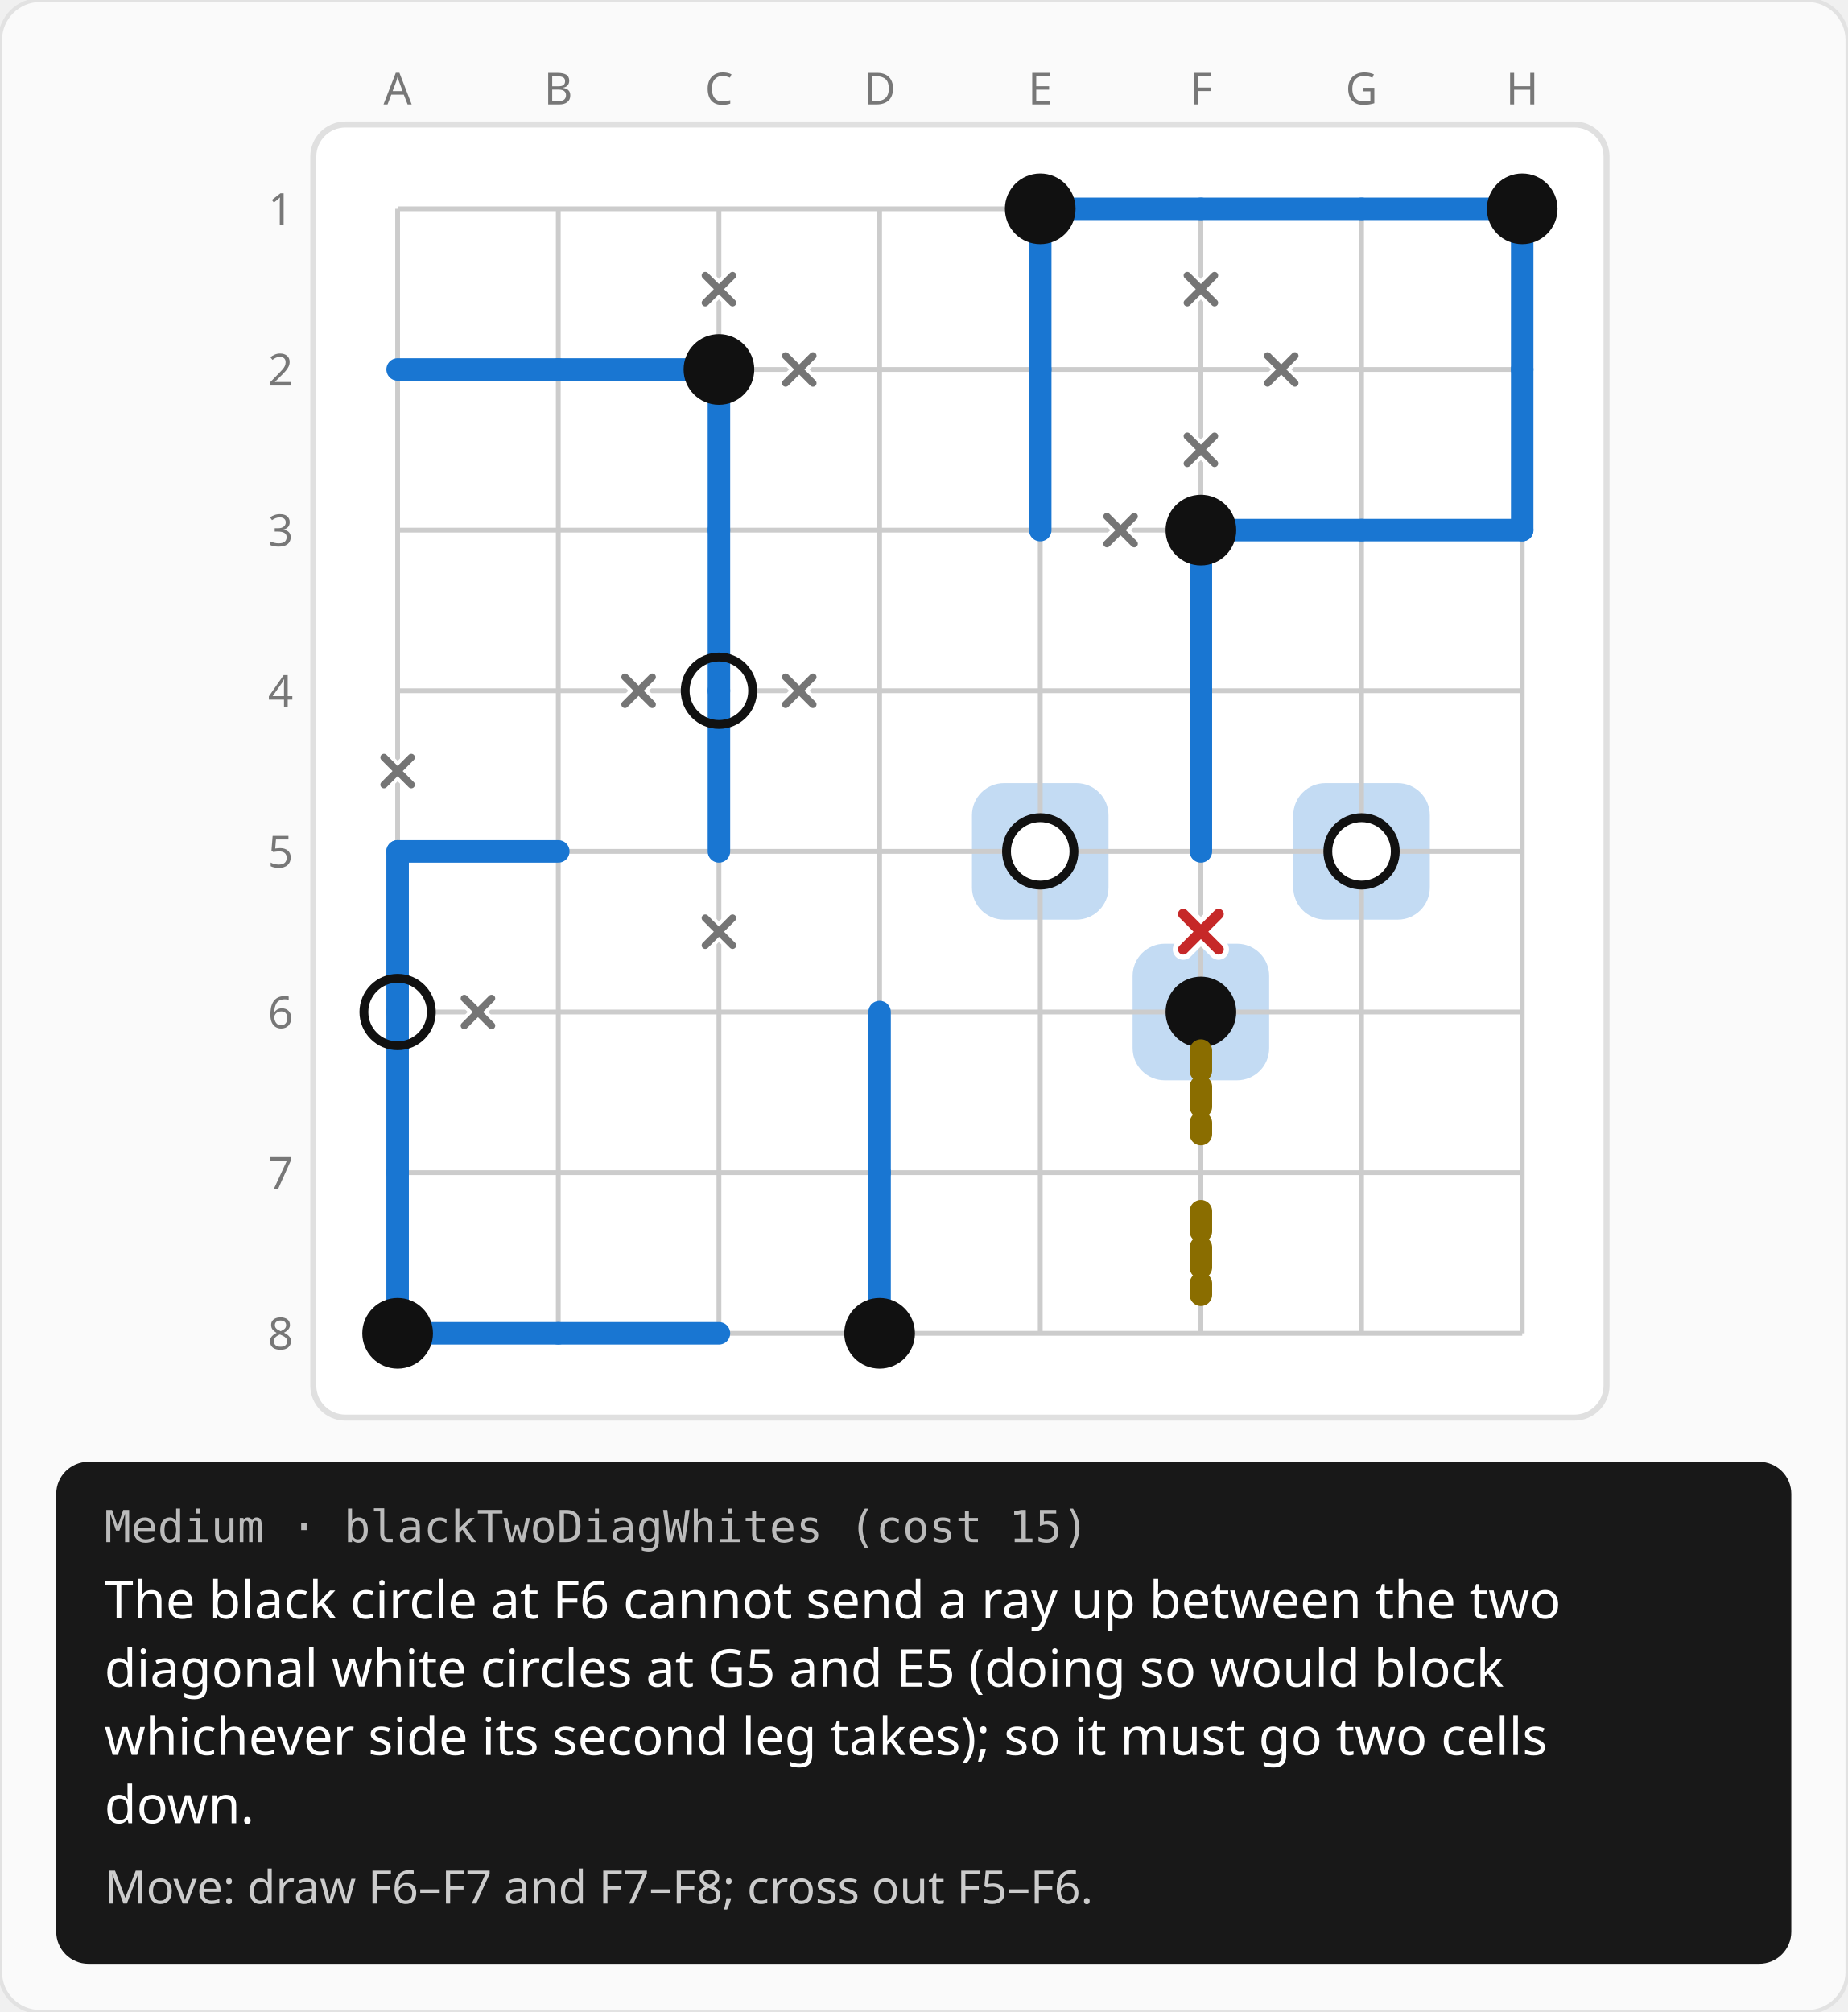
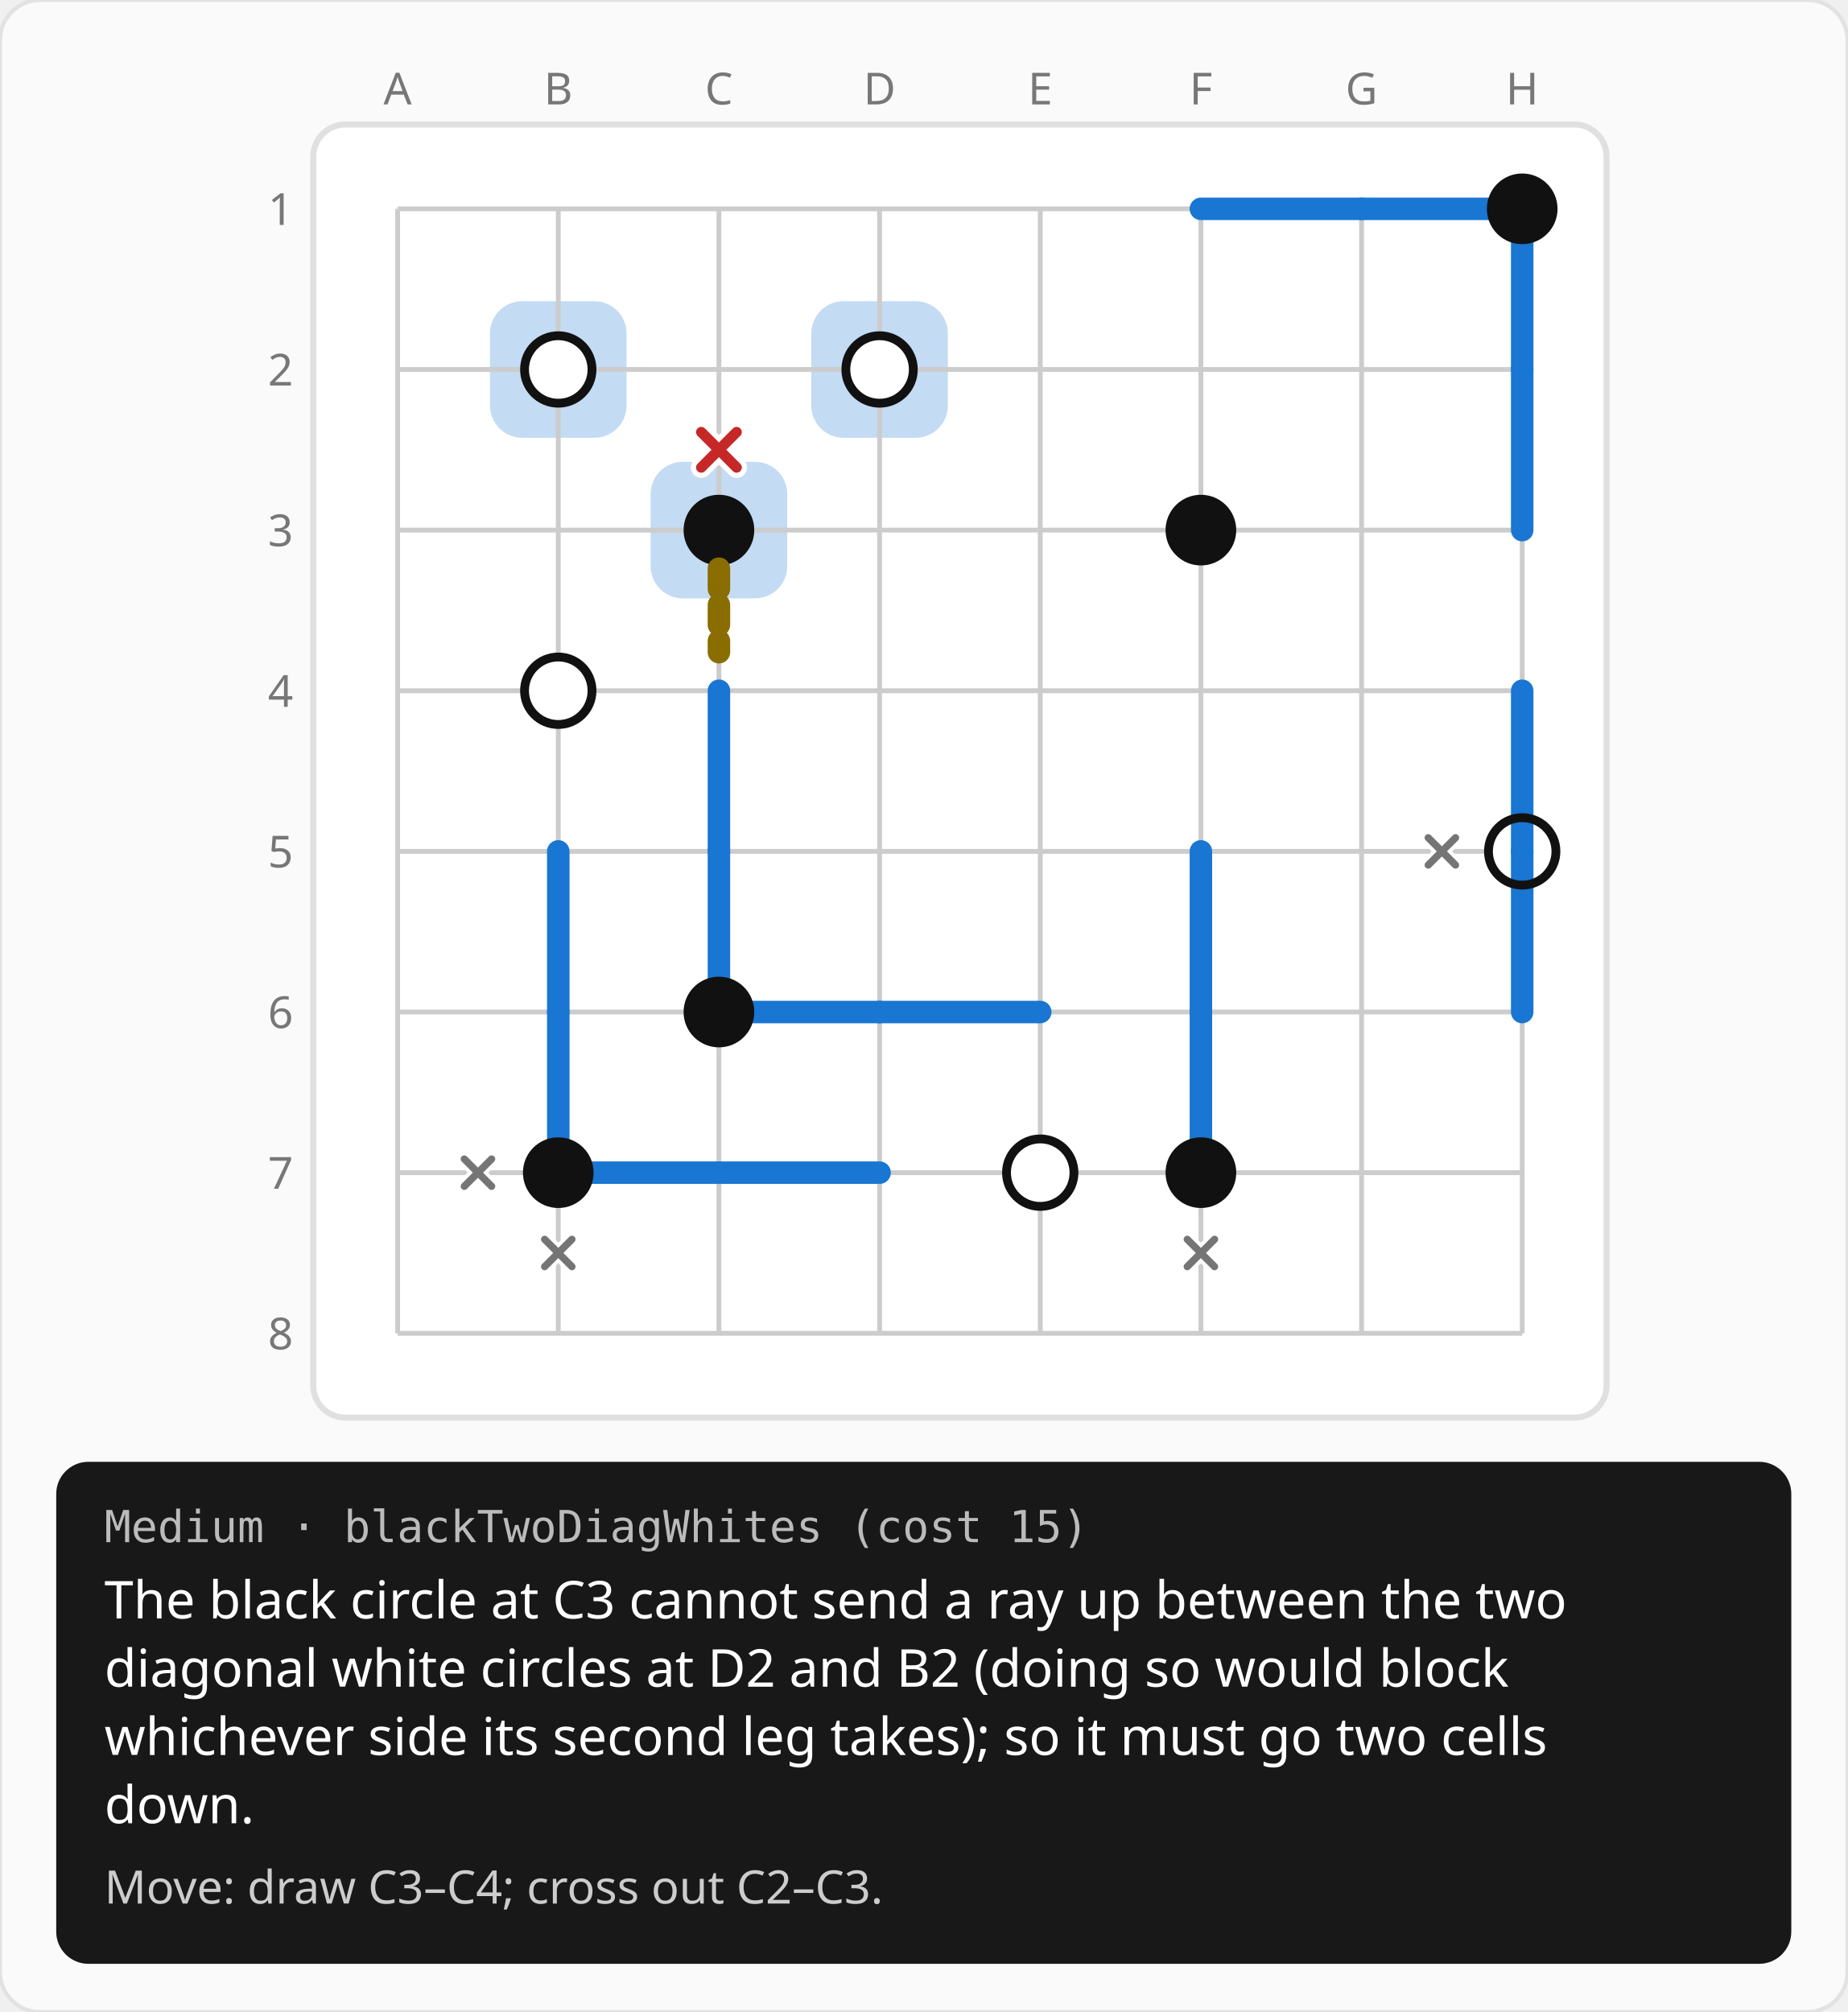
<svg xmlns="http://www.w3.org/2000/svg" width="460" height="501" viewBox="0 0 460 501">
  <rect width="460" height="501" rx="10" fill="#fafafa" stroke="#e2e2e2" />
  <defs>
    <pattern id="hatch" width="8" height="8" patternUnits="userSpaceOnUse" patternTransform="rotate(45)">
      <line x1="0" y1="0" x2="0" y2="8" stroke="#d55e00" stroke-width="3" opacity="0.55" />
    </pattern>
  </defs>
  <g transform="translate(59 12)">
    <text x="40" y="14" fill="#777777" font-size="11" font-family="system-ui, sans-serif" text-anchor="middle">A</text>
    <text x="80" y="14" fill="#777777" font-size="11" font-family="system-ui, sans-serif" text-anchor="middle">B</text>
    <text x="120" y="14" fill="#777777" font-size="11" font-family="system-ui, sans-serif" text-anchor="middle">C</text>
    <text x="160" y="14" fill="#777777" font-size="11" font-family="system-ui, sans-serif" text-anchor="middle">D</text>
    <text x="200" y="14" fill="#777777" font-size="11" font-family="system-ui, sans-serif" text-anchor="middle">E</text>
    <text x="240" y="14" fill="#777777" font-size="11" font-family="system-ui, sans-serif" text-anchor="middle">F</text>
    <text x="280" y="14" fill="#777777" font-size="11" font-family="system-ui, sans-serif" text-anchor="middle">G</text>
    <text x="320" y="14" fill="#777777" font-size="11" font-family="system-ui, sans-serif" text-anchor="middle">H</text>
    <text x="14" y="44" fill="#777777" font-size="11" font-family="system-ui, sans-serif" text-anchor="end">1</text>
    <text x="14" y="84" fill="#777777" font-size="11" font-family="system-ui, sans-serif" text-anchor="end">2</text>
    <text x="14" y="124" fill="#777777" font-size="11" font-family="system-ui, sans-serif" text-anchor="end">3</text>
    <text x="14" y="164" fill="#777777" font-size="11" font-family="system-ui, sans-serif" text-anchor="end">4</text>
    <text x="14" y="204" fill="#777777" font-size="11" font-family="system-ui, sans-serif" text-anchor="end">5</text>
    <text x="14" y="244" fill="#777777" font-size="11" font-family="system-ui, sans-serif" text-anchor="end">6</text>
    <text x="14" y="284" fill="#777777" font-size="11" font-family="system-ui, sans-serif" text-anchor="end">7</text>
    <text x="14" y="324" fill="#777777" font-size="11" font-family="system-ui, sans-serif" text-anchor="end">8</text>
    <g transform="translate(18 18)">
      <rect x="1" y="1" width="322" height="322" rx="8" fill="#ffffff" stroke="#e0e0e0" stroke-width="1.5" />
-       <rect x="205" y="205" width="34" height="34" rx="8" fill="rgba(25,118,210,0.26)" />
-       <rect x="245" y="165" width="34" height="34" rx="8" fill="rgba(25,118,210,0.26)" />
-       <rect x="165" y="165" width="34" height="34" rx="8" fill="rgba(25,118,210,0.26)" />
+       <rect x="85" y="85" width="34" height="34" rx="8" fill="rgba(25,118,210,0.26)" />
+       <rect x="125" y="45" width="34" height="34" rx="8" fill="rgba(25,118,210,0.26)" />
+       <rect x="45" y="45" width="34" height="34" rx="8" fill="rgba(25,118,210,0.26)" />
      <line x1="22" y1="22" x2="302" y2="22" stroke="#cccccc" stroke-width="1.2" />
      <line x1="22" y1="62" x2="302" y2="62" stroke="#cccccc" stroke-width="1.2" />
      <line x1="22" y1="102" x2="302" y2="102" stroke="#cccccc" stroke-width="1.2" />
      <line x1="22" y1="142" x2="302" y2="142" stroke="#cccccc" stroke-width="1.2" />
      <line x1="22" y1="182" x2="302" y2="182" stroke="#cccccc" stroke-width="1.2" />
      <line x1="22" y1="222" x2="302" y2="222" stroke="#cccccc" stroke-width="1.2" />
      <line x1="22" y1="262" x2="302" y2="262" stroke="#cccccc" stroke-width="1.2" />
      <line x1="22" y1="302" x2="302" y2="302" stroke="#cccccc" stroke-width="1.2" />
      <line x1="22" y1="22" x2="22" y2="302" stroke="#cccccc" stroke-width="1.2" />
      <line x1="62" y1="22" x2="62" y2="302" stroke="#cccccc" stroke-width="1.2" />
      <line x1="102" y1="22" x2="102" y2="302" stroke="#cccccc" stroke-width="1.2" />
      <line x1="142" y1="22" x2="142" y2="302" stroke="#cccccc" stroke-width="1.2" />
      <line x1="182" y1="22" x2="182" y2="302" stroke="#cccccc" stroke-width="1.2" />
      <line x1="222" y1="22" x2="222" y2="302" stroke="#cccccc" stroke-width="1.2" />
      <line x1="262" y1="22" x2="262" y2="302" stroke="#cccccc" stroke-width="1.2" />
      <line x1="302" y1="22" x2="302" y2="302" stroke="#cccccc" stroke-width="1.2" />
-       <circle cx="102" cy="142" r="8.4" fill="#ffffff" />
-       <circle cx="182" cy="182" r="8.4" fill="#ffffff" />
-       <circle cx="262" cy="182" r="8.4" fill="#ffffff" />
-       <circle cx="22" cy="222" r="8.4" fill="#ffffff" />
-       <line x1="182" y1="22" x2="222" y2="22" stroke="#1976d2" stroke-width="5.6" stroke-linecap="round" />
-       <line x1="182" y1="22" x2="182" y2="62" stroke="#1976d2" stroke-width="5.6" stroke-linecap="round" />
+       <circle cx="62" cy="62" r="8.4" fill="#ffffff" />
+       <circle cx="142" cy="62" r="8.4" fill="#ffffff" />
+       <circle cx="62" cy="142" r="8.4" fill="#ffffff" />
+       <circle cx="302" cy="182" r="8.4" fill="#ffffff" />
+       <circle cx="182" cy="262" r="8.4" fill="#ffffff" />
      <line x1="222" y1="22" x2="262" y2="22" stroke="#1976d2" stroke-width="5.6" stroke-linecap="round" />
      <line x1="262" y1="22" x2="302" y2="22" stroke="#1976d2" stroke-width="5.6" stroke-linecap="round" />
      <line x1="302" y1="22" x2="302" y2="62" stroke="#1976d2" stroke-width="5.6" stroke-linecap="round" />
-       <line x1="22" y1="62" x2="62" y2="62" stroke="#1976d2" stroke-width="5.6" stroke-linecap="round" />
-       <line x1="62" y1="62" x2="102" y2="62" stroke="#1976d2" stroke-width="5.6" stroke-linecap="round" />
-       <line x1="102" y1="62" x2="102" y2="102" stroke="#1976d2" stroke-width="5.6" stroke-linecap="round" />
-       <line x1="182" y1="62" x2="182" y2="102" stroke="#1976d2" stroke-width="5.6" stroke-linecap="round" />
      <line x1="302" y1="62" x2="302" y2="102" stroke="#1976d2" stroke-width="5.6" stroke-linecap="round" />
-       <line x1="102" y1="102" x2="102" y2="142" stroke="#1976d2" stroke-width="5.6" stroke-linecap="round" />
-       <line x1="222" y1="102" x2="262" y2="102" stroke="#1976d2" stroke-width="5.6" stroke-linecap="round" />
-       <line x1="222" y1="102" x2="222" y2="142" stroke="#1976d2" stroke-width="5.6" stroke-linecap="round" />
-       <line x1="262" y1="102" x2="302" y2="102" stroke="#1976d2" stroke-width="5.6" stroke-linecap="round" />
      <line x1="102" y1="142" x2="102" y2="182" stroke="#1976d2" stroke-width="5.6" stroke-linecap="round" />
-       <line x1="222" y1="142" x2="222" y2="182" stroke="#1976d2" stroke-width="5.6" stroke-linecap="round" />
-       <line x1="22" y1="182" x2="62" y2="182" stroke="#1976d2" stroke-width="5.6" stroke-linecap="round" />
-       <line x1="22" y1="182" x2="22" y2="222" stroke="#1976d2" stroke-width="5.6" stroke-linecap="round" />
-       <line x1="22" y1="222" x2="22" y2="262" stroke="#1976d2" stroke-width="5.6" stroke-linecap="round" />
-       <line x1="142" y1="222" x2="142" y2="262" stroke="#1976d2" stroke-width="5.6" stroke-linecap="round" />
-       <line x1="22" y1="262" x2="22" y2="302" stroke="#1976d2" stroke-width="5.6" stroke-linecap="round" />
-       <line x1="142" y1="262" x2="142" y2="302" stroke="#1976d2" stroke-width="5.6" stroke-linecap="round" />
-       <line x1="22" y1="302" x2="62" y2="302" stroke="#1976d2" stroke-width="5.6" stroke-linecap="round" />
-       <line x1="62" y1="302" x2="102" y2="302" stroke="#1976d2" stroke-width="5.6" stroke-linecap="round" />
-       <circle cx="182" cy="22" r="8.8" fill="#111111" />
+       <line x1="302" y1="142" x2="302" y2="182" stroke="#1976d2" stroke-width="5.6" stroke-linecap="round" />
+       <line x1="62" y1="182" x2="62" y2="222" stroke="#1976d2" stroke-width="5.6" stroke-linecap="round" />
+       <line x1="102" y1="182" x2="102" y2="222" stroke="#1976d2" stroke-width="5.6" stroke-linecap="round" />
+       <line x1="222" y1="182" x2="222" y2="222" stroke="#1976d2" stroke-width="5.6" stroke-linecap="round" />
+       <line x1="302" y1="182" x2="302" y2="222" stroke="#1976d2" stroke-width="5.6" stroke-linecap="round" />
+       <line x1="62" y1="222" x2="62" y2="262" stroke="#1976d2" stroke-width="5.6" stroke-linecap="round" />
+       <line x1="102" y1="222" x2="142" y2="222" stroke="#1976d2" stroke-width="5.6" stroke-linecap="round" />
+       <line x1="142" y1="222" x2="182" y2="222" stroke="#1976d2" stroke-width="5.6" stroke-linecap="round" />
+       <line x1="222" y1="222" x2="222" y2="262" stroke="#1976d2" stroke-width="5.6" stroke-linecap="round" />
+       <line x1="62" y1="262" x2="102" y2="262" stroke="#1976d2" stroke-width="5.6" stroke-linecap="round" />
+       <line x1="102" y1="262" x2="142" y2="262" stroke="#1976d2" stroke-width="5.6" stroke-linecap="round" />
      <circle cx="302" cy="22" r="8.8" fill="#111111" />
-       <circle cx="102" cy="62" r="8.8" fill="#111111" />
+       <circle cx="62" cy="62" r="8.4" fill="none" stroke="#111111" stroke-width="2.2" />
+       <circle cx="142" cy="62" r="8.4" fill="none" stroke="#111111" stroke-width="2.2" />
+       <circle cx="102" cy="102" r="8.8" fill="#111111" />
      <circle cx="222" cy="102" r="8.8" fill="#111111" />
-       <circle cx="102" cy="142" r="8.4" fill="none" stroke="#111111" stroke-width="2.2" />
-       <circle cx="182" cy="182" r="8.4" fill="none" stroke="#111111" stroke-width="2.2" />
-       <circle cx="262" cy="182" r="8.4" fill="none" stroke="#111111" stroke-width="2.2" />
-       <circle cx="22" cy="222" r="8.4" fill="none" stroke="#111111" stroke-width="2.2" />
-       <circle cx="222" cy="222" r="8.8" fill="#111111" />
-       <circle cx="22" cy="302" r="8.8" fill="#111111" />
-       <circle cx="142" cy="302" r="8.8" fill="#111111" />
-       <path d="M98.6 38.6L105.4 45.4M98.6 45.4L105.4 38.6" stroke="#ffffff" stroke-width="3.6" stroke-linecap="round" />
-       <path d="M98.6 38.6L105.4 45.4M98.6 45.4L105.4 38.6" stroke="#757575" stroke-width="1.8" stroke-linecap="round" />
-       <path d="M218.6 38.6L225.4 45.4M218.6 45.4L225.4 38.6" stroke="#ffffff" stroke-width="3.6" stroke-linecap="round" />
-       <path d="M218.6 38.6L225.4 45.4M218.6 45.4L225.4 38.6" stroke="#757575" stroke-width="1.8" stroke-linecap="round" />
-       <path d="M118.6 58.6L125.4 65.4M118.6 65.4L125.4 58.6" stroke="#ffffff" stroke-width="3.6" stroke-linecap="round" />
-       <path d="M118.6 58.6L125.4 65.4M118.6 65.4L125.4 58.6" stroke="#757575" stroke-width="1.8" stroke-linecap="round" />
-       <path d="M238.6 58.6L245.4 65.4M238.6 65.4L245.4 58.6" stroke="#ffffff" stroke-width="3.6" stroke-linecap="round" />
-       <path d="M238.6 58.6L245.4 65.4M238.6 65.4L245.4 58.6" stroke="#757575" stroke-width="1.8" stroke-linecap="round" />
-       <path d="M218.6 78.6L225.4 85.4M218.6 85.4L225.4 78.6" stroke="#ffffff" stroke-width="3.6" stroke-linecap="round" />
-       <path d="M218.6 78.6L225.4 85.4M218.6 85.4L225.4 78.6" stroke="#757575" stroke-width="1.8" stroke-linecap="round" />
-       <path d="M198.6 98.6L205.4 105.4M198.6 105.4L205.4 98.6" stroke="#ffffff" stroke-width="3.6" stroke-linecap="round" />
-       <path d="M198.6 98.6L205.4 105.4M198.6 105.4L205.4 98.6" stroke="#757575" stroke-width="1.8" stroke-linecap="round" />
-       <path d="M18.6 158.6L25.4 165.4M18.6 165.4L25.4 158.6" stroke="#ffffff" stroke-width="3.6" stroke-linecap="round" />
-       <path d="M18.6 158.6L25.4 165.4M18.6 165.4L25.4 158.6" stroke="#757575" stroke-width="1.8" stroke-linecap="round" />
-       <path d="M78.6 138.6L85.4 145.4M78.6 145.4L85.4 138.6" stroke="#ffffff" stroke-width="3.6" stroke-linecap="round" />
-       <path d="M78.6 138.6L85.4 145.4M78.6 145.4L85.4 138.6" stroke="#757575" stroke-width="1.8" stroke-linecap="round" />
-       <path d="M118.6 138.6L125.4 145.4M118.6 145.4L125.4 138.6" stroke="#ffffff" stroke-width="3.6" stroke-linecap="round" />
-       <path d="M118.6 138.6L125.4 145.4M118.6 145.4L125.4 138.6" stroke="#757575" stroke-width="1.8" stroke-linecap="round" />
-       <path d="M98.6 198.6L105.4 205.4M98.6 205.4L105.4 198.6" stroke="#ffffff" stroke-width="3.6" stroke-linecap="round" />
-       <path d="M98.6 198.6L105.4 205.4M98.6 205.4L105.4 198.6" stroke="#757575" stroke-width="1.8" stroke-linecap="round" />
-       <path d="M38.6 218.6L45.4 225.4M38.6 225.4L45.4 218.6" stroke="#ffffff" stroke-width="3.6" stroke-linecap="round" />
-       <path d="M38.6 218.6L45.4 225.4M38.6 225.4L45.4 218.6" stroke="#757575" stroke-width="1.8" stroke-linecap="round" />
-       <line x1="222" y1="231.6" x2="222" y2="252.4" stroke="#8a6d00" stroke-width="5.6" stroke-linecap="round" stroke-dasharray="5 4" />
-       <line x1="222" y1="271.6" x2="222" y2="292.4" stroke="#8a6d00" stroke-width="5.6" stroke-linecap="round" stroke-dasharray="5 4" />
-       <path d="M217.6 197.6L226.4 206.4M217.6 206.4L226.4 197.6" stroke="#ffffff" stroke-width="5.2" stroke-linecap="round" />
-       <path d="M217.6 197.6L226.4 206.4M217.6 206.4L226.4 197.6" stroke="#c62828" stroke-width="2.6" stroke-linecap="round" />
+       <circle cx="62" cy="142" r="8.4" fill="none" stroke="#111111" stroke-width="2.2" />
+       <circle cx="302" cy="182" r="8.4" fill="none" stroke="#111111" stroke-width="2.2" />
+       <circle cx="102" cy="222" r="8.8" fill="#111111" />
+       <circle cx="62" cy="262" r="8.8" fill="#111111" />
+       <circle cx="182" cy="262" r="8.4" fill="none" stroke="#111111" stroke-width="2.2" />
+       <circle cx="222" cy="262" r="8.8" fill="#111111" />
+       <path d="M278.6 178.6L285.4 185.4M278.6 185.4L285.4 178.6" stroke="#ffffff" stroke-width="3.6" stroke-linecap="round" />
+       <path d="M278.6 178.6L285.4 185.4M278.6 185.4L285.4 178.6" stroke="#757575" stroke-width="1.8" stroke-linecap="round" />
+       <path d="M38.6 258.6L45.4 265.4M38.6 265.4L45.4 258.6" stroke="#ffffff" stroke-width="3.6" stroke-linecap="round" />
+       <path d="M38.6 258.6L45.4 265.4M38.6 265.4L45.4 258.6" stroke="#757575" stroke-width="1.8" stroke-linecap="round" />
+       <path d="M58.6 278.6L65.4 285.4M58.6 285.4L65.4 278.6" stroke="#ffffff" stroke-width="3.6" stroke-linecap="round" />
+       <path d="M58.6 278.6L65.4 285.4M58.6 285.4L65.4 278.6" stroke="#757575" stroke-width="1.8" stroke-linecap="round" />
+       <path d="M218.6 278.6L225.4 285.4M218.6 285.4L225.4 278.6" stroke="#ffffff" stroke-width="3.6" stroke-linecap="round" />
+       <path d="M218.6 278.6L225.4 285.4M218.6 285.4L225.4 278.6" stroke="#757575" stroke-width="1.8" stroke-linecap="round" />
+       <line x1="102" y1="111.6" x2="102" y2="132.4" stroke="#8a6d00" stroke-width="5.6" stroke-linecap="round" stroke-dasharray="5 4" />
+       <path d="M97.6 77.6L106.4 86.4M97.6 86.4L106.4 77.6" stroke="#ffffff" stroke-width="5.2" stroke-linecap="round" />
+       <path d="M97.6 77.6L106.4 86.4M97.6 86.4L106.4 77.6" stroke="#c62828" stroke-width="2.6" stroke-linecap="round" />
    </g>
  </g>
  <rect x="14" y="364" width="432" height="125" rx="8" fill="#181818" />
  <text x="26" y="384" fill="#bbbbbb" font-size="11" font-family="ui-monospace, Menlo, monospace">Medium · blackTwoDiagWhites (cost 15)</text>
-   <text x="26" y="403" fill="#ffffff" font-size="13" font-family="system-ui, sans-serif">The black circle at F6 cannot send a ray up between the two</text>
-   <text x="26" y="420" fill="#ffffff" font-size="13" font-family="system-ui, sans-serif">diagonal white circles at G5 and E5 (doing so would block</text>
+   <text x="26" y="403" fill="#ffffff" font-size="13" font-family="system-ui, sans-serif">The black circle at C3 cannot send a ray up between the two</text>
+   <text x="26" y="420" fill="#ffffff" font-size="13" font-family="system-ui, sans-serif">diagonal white circles at D2 and B2 (doing so would block</text>
  <text x="26" y="437" fill="#ffffff" font-size="13" font-family="system-ui, sans-serif">whichever side its second leg takes); so it must go two cells</text>
  <text x="26" y="454" fill="#ffffff" font-size="13" font-family="system-ui, sans-serif">down.</text>
-   <text x="26" y="474" fill="#cccccc" font-size="11.5" font-family="system-ui, sans-serif">Move: draw F6–F7 and F7–F8; cross out F5–F6.</text>
+   <text x="26" y="474" fill="#cccccc" font-size="11.5" font-family="system-ui, sans-serif">Move: draw C3–C4; cross out C2–C3.</text>
</svg>
